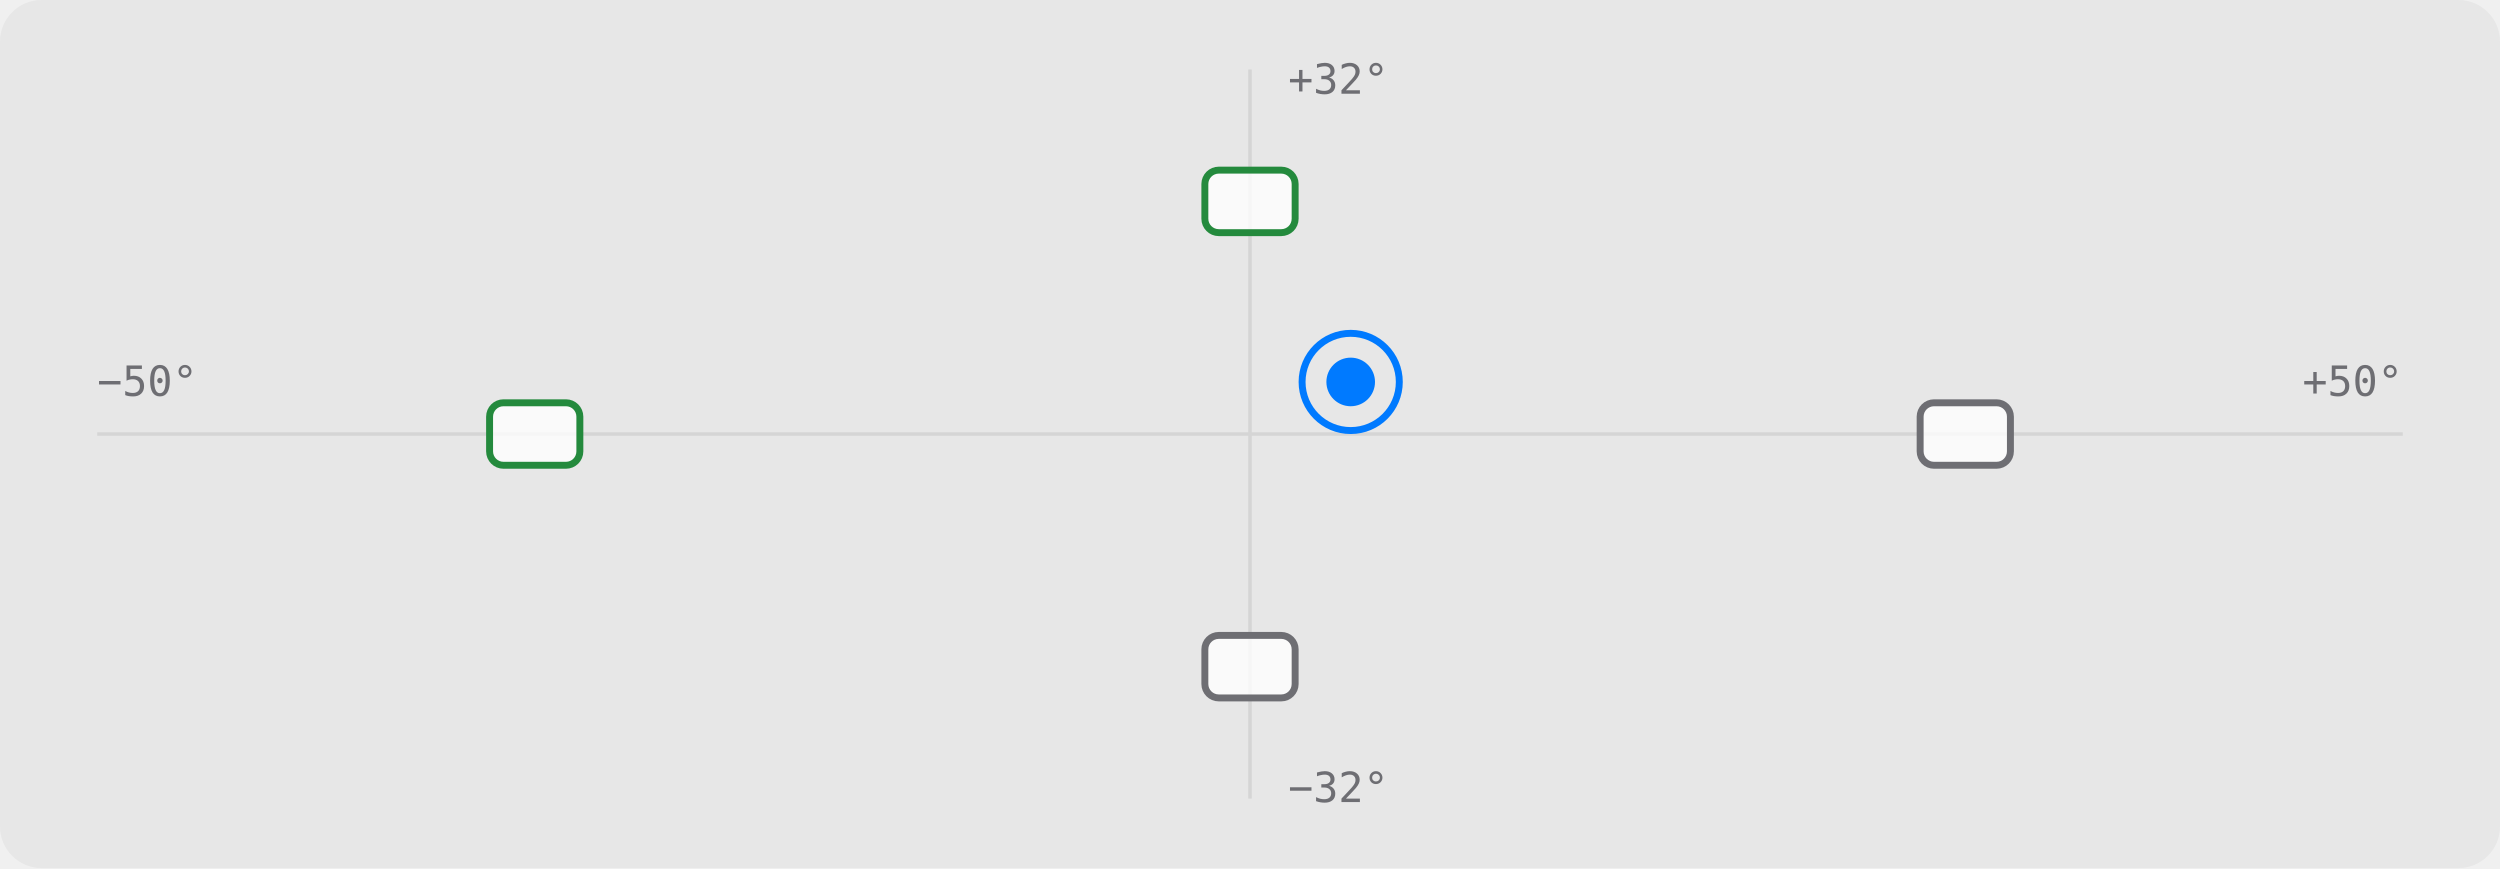
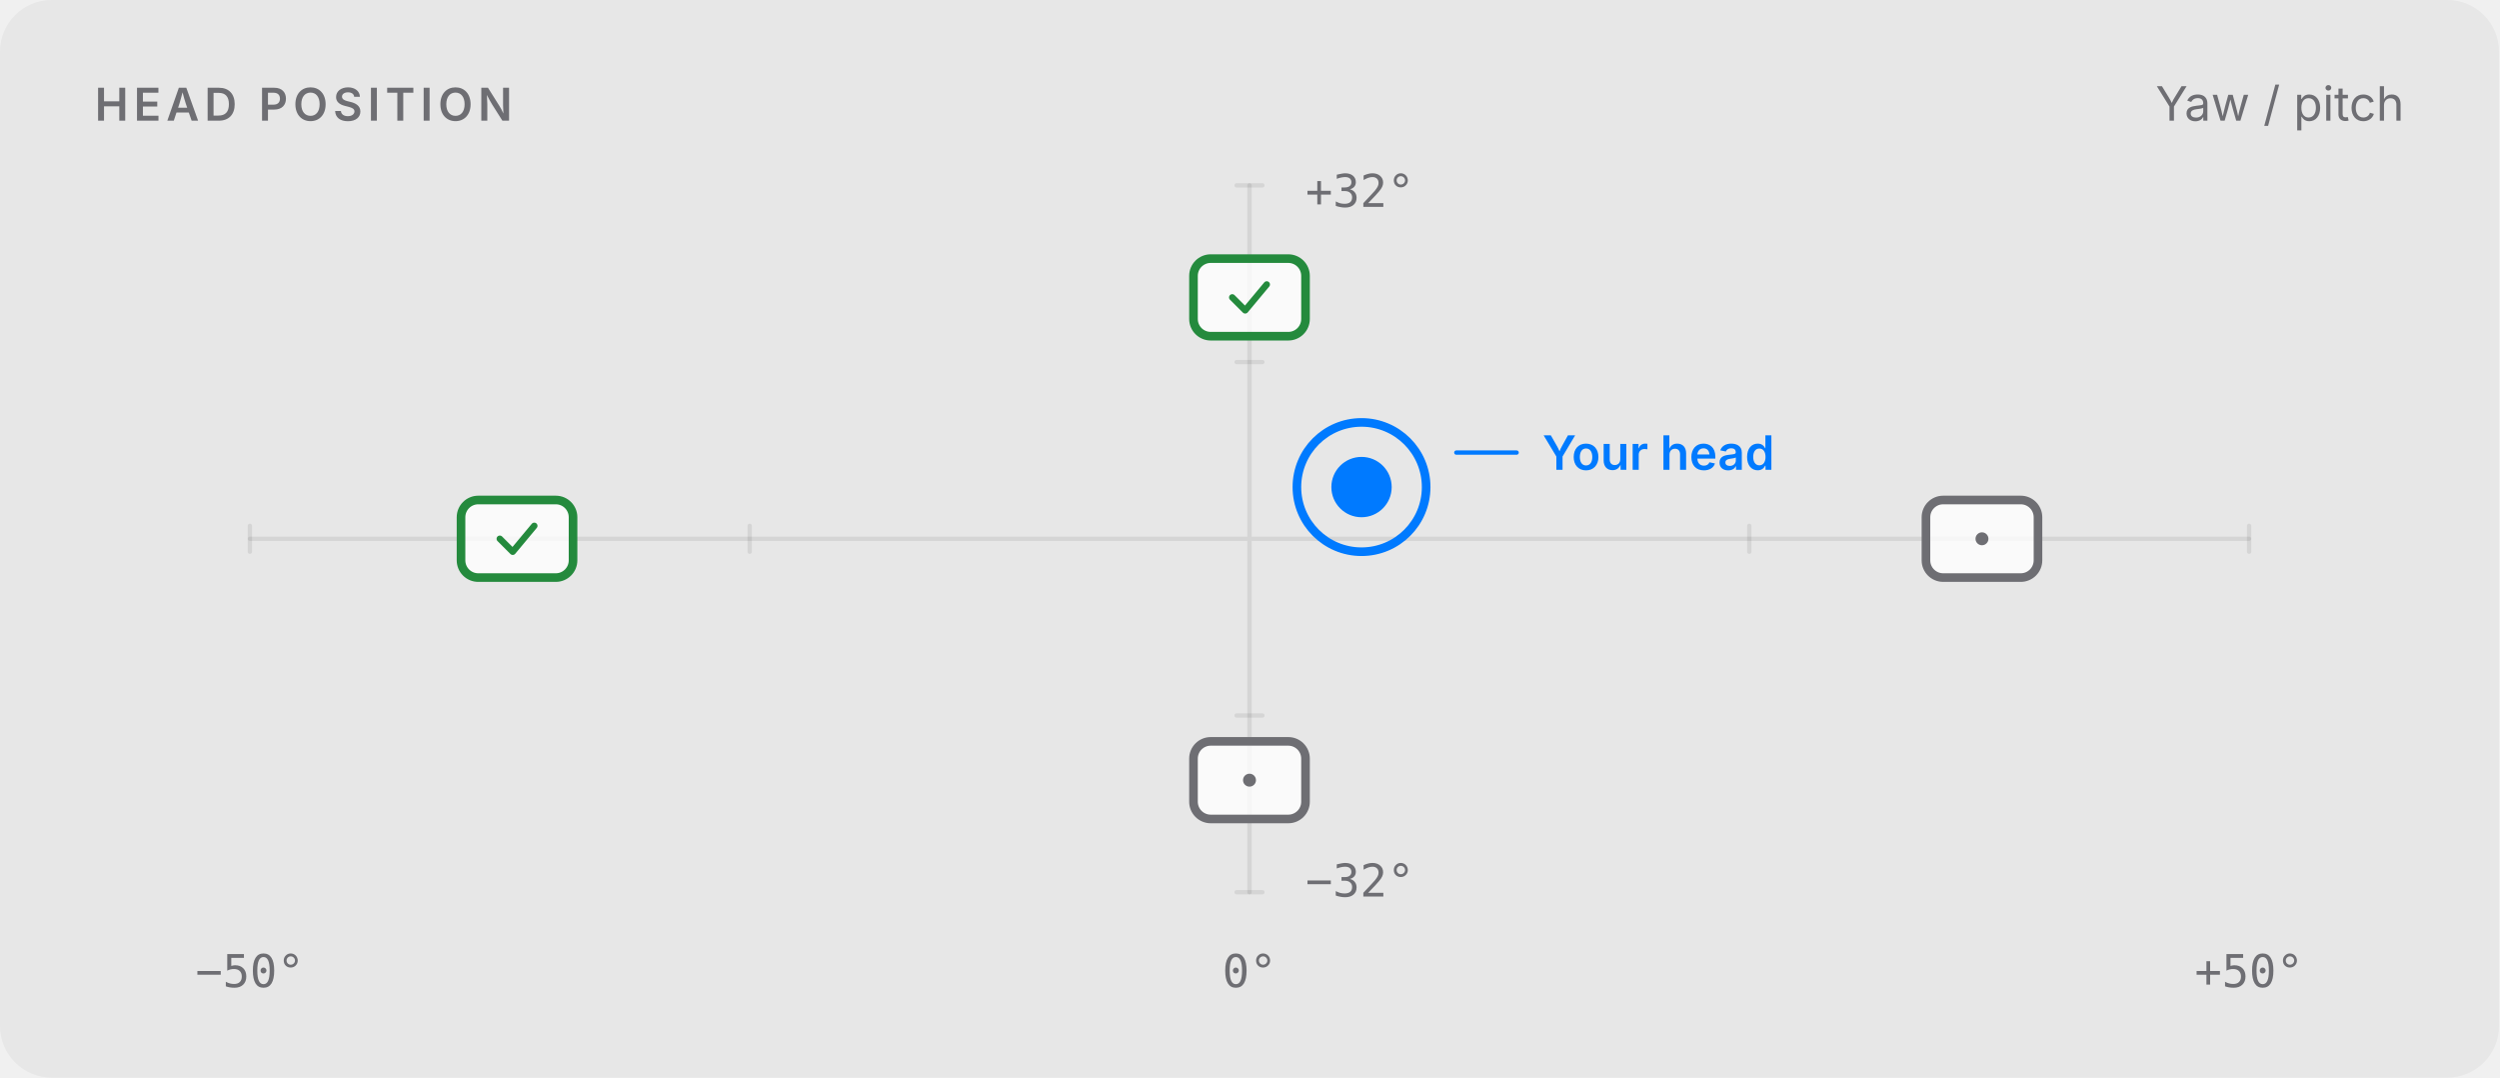
- <svg xmlns="http://www.w3.org/2000/svg" width="720" height="250" viewBox="0 0 720 250" role="img" aria-label="Head tracking plot with example targets and position">
-   <rect width="720" height="250" rx="12" fill="rgba(0,0,0,.04)" />
-   <path d="M28 125h664M360 20v210" fill="none" stroke="rgba(0,0,0,.08)" stroke-width="1" />
-   <g fill="rgba(255,255,255,.78)" stroke-width="2">
-     <rect x="141" y="116" width="26" height="18" rx="4" stroke="#248A3D" />
-     <rect x="553" y="116" width="26" height="18" rx="4" stroke="#6E6E73" />
-     <rect x="347" y="49" width="26" height="18" rx="4" stroke="#248A3D" />
-     <rect x="347" y="183" width="26" height="18" rx="4" stroke="#6E6E73" />
-   </g>
-   <circle cx="389" cy="110" r="14" fill="none" stroke="#007AFF" stroke-width="2" />
-   <circle cx="389" cy="110" r="7" fill="#007AFF" />
-   <g font-family="SF Mono, Menlo, monospace" font-size="12" fill="#6E6E73">
-     <text x="28" y="114">−50°</text>
-     <text x="692" y="114" text-anchor="end">+50°</text>
-     <text x="371" y="27">+32°</text>
-     <text x="371" y="231">−32°</text>
-   </g>
+ <svg xmlns="http://www.w3.org/2000/svg" width="580" height="250" viewBox="0 0 580 250" role="img" aria-labelledby="title description">
+   <rect x="0" y="0" width="580" height="250" rx="12" fill="#000000" fill-opacity=".04" />
+   <path d="M58 125H522M290 43V207" fill="none" stroke="#000000" stroke-opacity=".08" stroke-width="1" stroke-linecap="round" stroke-linejoin="round" />
+   <path d="M58 122v6" fill="none" stroke="#000000" stroke-opacity=".08" stroke-width="1" stroke-linecap="round" stroke-linejoin="round" />
+   <path d="M174 122v6" fill="none" stroke="#000000" stroke-opacity=".08" stroke-width="1" stroke-linecap="round" stroke-linejoin="round" />
+   <path d="M406 122v6" fill="none" stroke="#000000" stroke-opacity=".08" stroke-width="1" stroke-linecap="round" stroke-linejoin="round" />
+   <path d="M522 122v6" fill="none" stroke="#000000" stroke-opacity=".08" stroke-width="1" stroke-linecap="round" stroke-linejoin="round" />
+   <path d="M287 43h6" fill="none" stroke="#000000" stroke-opacity=".08" stroke-width="1" stroke-linecap="round" stroke-linejoin="round" />
+   <path d="M287 84h6" fill="none" stroke="#000000" stroke-opacity=".08" stroke-width="1" stroke-linecap="round" stroke-linejoin="round" />
+   <path d="M287 166h6" fill="none" stroke="#000000" stroke-opacity=".08" stroke-width="1" stroke-linecap="round" stroke-linejoin="round" />
+   <path d="M287 207h6" fill="none" stroke="#000000" stroke-opacity=".08" stroke-width="1" stroke-linecap="round" stroke-linejoin="round" />
+   <text x="22" y="28" font-family="-apple-system, BlinkMacSystemFont, Helvetica Neue, sans-serif" font-size="10.5" font-weight="600" text-anchor="start" fill="#6E6E73" letter-spacing="1.2">HEAD POSITION</text>
+   <text x="558" y="28" font-family="-apple-system, BlinkMacSystemFont, Helvetica Neue, sans-serif" font-size="11" font-weight="400" text-anchor="end" fill="#6E6E73">Yaw / pitch</text>
+   <text x="58" y="229" font-family="SF Mono, Menlo, monospace" font-size="10.5" font-weight="400" text-anchor="middle" fill="#6E6E73">−50°</text>
+   <text x="290" y="229" font-family="SF Mono, Menlo, monospace" font-size="10.5" font-weight="400" text-anchor="middle" fill="#6E6E73">0°</text>
+   <text x="522" y="229" font-family="SF Mono, Menlo, monospace" font-size="10.5" font-weight="400" text-anchor="middle" fill="#6E6E73">+50°</text>
+   <text x="303" y="48" font-family="SF Mono, Menlo, monospace" font-size="10.5" font-weight="400" text-anchor="start" fill="#6E6E73">+32°</text>
+   <text x="303" y="208" font-family="SF Mono, Menlo, monospace" font-size="10.5" font-weight="400" text-anchor="start" fill="#6E6E73">−32°</text>
+   <rect x="107" y="116" width="26" height="18" rx="4" fill="#FFFFFF" fill-opacity=".78" stroke="#248A3D" stroke-width="2" />
+   <path d="M116 125l3 3 5-6" fill="none" stroke="#248A3D" stroke-width="1.5" stroke-linecap="round" stroke-linejoin="round" />
+   <rect x="277" y="60" width="26" height="18" rx="4" fill="#FFFFFF" fill-opacity=".78" stroke="#248A3D" stroke-width="2" />
+   <path d="M286 69l3 3 5-6" fill="none" stroke="#248A3D" stroke-width="1.5" stroke-linecap="round" stroke-linejoin="round" />
+   <rect x="447" y="116" width="26" height="18" rx="4" fill="#FFFFFF" fill-opacity=".78" stroke="#6E6E73" stroke-width="2" />
+   <circle cx="460" cy="125" r="1.5" fill="#6E6E73" />
+   <rect x="277" y="172" width="26" height="18" rx="4" fill="#FFFFFF" fill-opacity=".78" stroke="#6E6E73" stroke-width="2" />
+   <circle cx="290" cy="181" r="1.5" fill="#6E6E73" />
+   <circle cx="316" cy="113" r="15" fill="none" stroke="#007AFF" stroke-width="2" />
+   <circle cx="316" cy="113" r="7" fill="#007AFF" />
+   <path d="M338 105h14" fill="none" stroke="#007AFF" stroke-width="1" stroke-linecap="round" stroke-linejoin="round" />
+   <text x="358" y="109" font-family="-apple-system, BlinkMacSystemFont, Helvetica Neue, sans-serif" font-size="11" font-weight="600" text-anchor="start" fill="#007AFF">Your head</text>
</svg>
